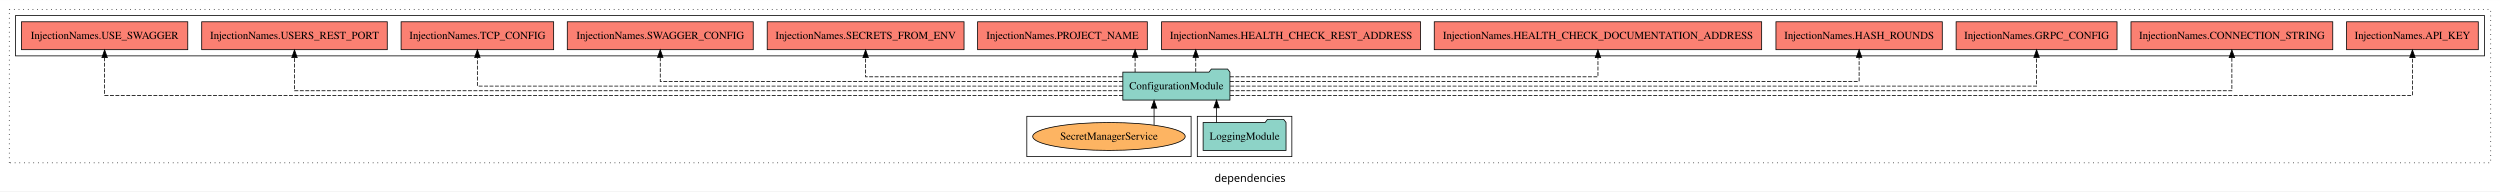
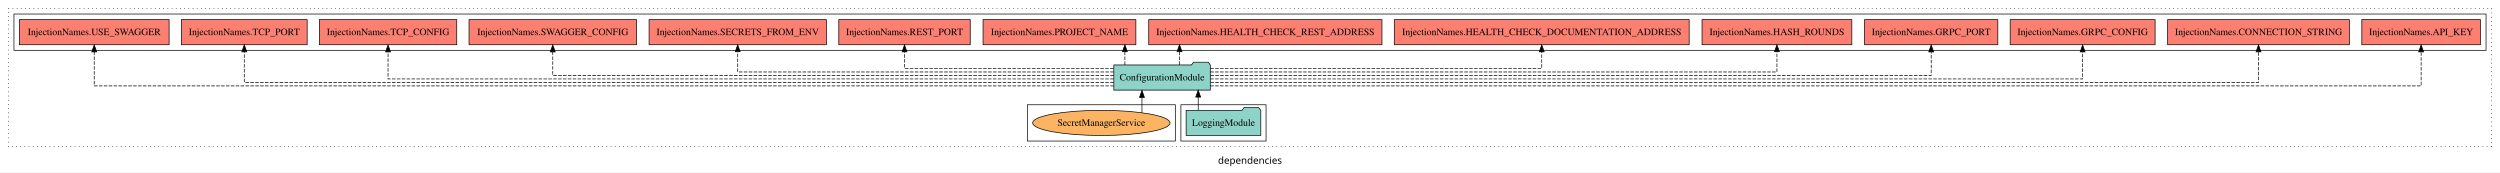
- <svg xmlns="http://www.w3.org/2000/svg" width="3226pt" height="247pt" viewBox="0.00 0.00 3226.00 246.80">
+ <svg xmlns="http://www.w3.org/2000/svg" width="3582pt" height="247pt" viewBox="0.00 0.00 3582.00 246.80">
  <g id="graph0" class="graph" transform="scale(1 1) rotate(0) translate(4 242.8)">
-     <polygon fill="white" stroke="transparent" points="-4,4 -4,-242.8 3222,-242.8 3222,4 -4,4" />
-     <text text-anchor="middle" x="1609" y="-8.2" font-family="sans-serif" font-size="14.00">dependencies</text>
+     <polygon fill="white" stroke="transparent" points="-4,4 -4,-242.8 3578,-242.8 3578,4 -4,4" />
+     <text text-anchor="middle" x="1787" y="-8.2" font-family="sans-serif" font-size="14.00">dependencies</text>
    <g id="clust1" class="cluster">
-       <polygon fill="none" stroke="black" stroke-dasharray="1,5" points="8,-32.8 8,-230.8 3210,-230.8 3210,-32.8 8,-32.8" />
+       <polygon fill="none" stroke="black" stroke-dasharray="1,5" points="8,-32.8 8,-230.8 3566,-230.8 3566,-32.8 8,-32.8" />
+     </g>
+     <g id="clust3" class="cluster">
+       <polygon fill="none" stroke="black" points="1688,-40.8 1688,-92.8 1810,-92.8 1810,-40.8 1688,-40.8" />
    </g>
    <g id="clust4" class="cluster">
-       <polygon fill="none" stroke="black" points="16,-170.8 16,-222.8 3202,-222.8 3202,-170.8 16,-170.8" />
-     </g>
-     <g id="clust3" class="cluster">
-       <polygon fill="none" stroke="black" points="1541,-40.8 1541,-92.8 1663,-92.8 1663,-40.8 1541,-40.8" />
+       <polygon fill="none" stroke="black" points="16,-170.8 16,-222.8 3558,-222.8 3558,-170.8 16,-170.8" />
    </g>
    <g id="clust6" class="cluster">
-       <polygon fill="none" stroke="black" points="1321,-40.8 1321,-92.8 1533,-92.8 1533,-40.8 1321,-40.8" />
+       <polygon fill="none" stroke="black" points="1468,-40.8 1468,-92.8 1680,-92.8 1680,-40.8 1468,-40.8" />
    </g>
    <g id="node1" class="node">
-       <polygon fill="#8dd3c7" stroke="black" points="1655.49,-84.8 1652.49,-88.8 1631.49,-88.8 1628.49,-84.8 1548.51,-84.8 1548.51,-48.8 1655.49,-48.8 1655.49,-84.8" />
-       <text text-anchor="middle" x="1602" y="-62.6" font-family="Times,serif" font-size="14.00">LoggingModule</text>
+       <polygon fill="#8dd3c7" stroke="black" points="1802.49,-84.8 1799.49,-88.8 1778.49,-88.8 1775.49,-84.8 1695.51,-84.8 1695.51,-48.8 1802.49,-48.8 1802.49,-84.8" />
+       <text text-anchor="middle" x="1749" y="-62.6" font-family="Times,serif" font-size="14.00">LoggingModule</text>
    </g>
    <g id="node2" class="node">
-       <polygon fill="#8dd3c7" stroke="black" points="1583.1,-149.8 1580.1,-153.8 1559.1,-153.8 1556.1,-149.8 1444.9,-149.8 1444.9,-113.8 1583.1,-113.8 1583.1,-149.8" />
-       <text text-anchor="middle" x="1514" y="-127.6" font-family="Times,serif" font-size="14.00">ConfigurationModule</text>
+       <polygon fill="#8dd3c7" stroke="black" points="1730.1,-149.8 1727.1,-153.8 1706.1,-153.8 1703.1,-149.8 1591.9,-149.8 1591.9,-113.8 1730.1,-113.8 1730.1,-149.8" />
+       <text text-anchor="middle" x="1661" y="-127.6" font-family="Times,serif" font-size="14.00">ConfigurationModule</text>
    </g>
    <g id="edge1" class="edge">
-       <path fill="none" stroke="black" d="M1565.78,-84.91C1565.78,-84.91 1565.78,-103.79 1565.78,-103.79" />
-       <polygon fill="black" stroke="black" points="1562.28,-103.79 1565.78,-113.79 1569.28,-103.79 1562.28,-103.79" />
+       <path fill="none" stroke="black" d="M1712.78,-84.91C1712.78,-84.91 1712.78,-103.79 1712.78,-103.79" />
+       <polygon fill="black" stroke="black" points="1709.28,-103.79 1712.78,-113.79 1716.28,-103.79 1709.28,-103.79" />
    </g>
    <g id="node3" class="node">
-       <polygon fill="#fb8072" stroke="black" points="3193.97,-214.8 3024.03,-214.8 3024.03,-178.8 3193.97,-178.8 3193.97,-214.8" />
-       <text text-anchor="middle" x="3109" y="-192.6" font-family="Times,serif" font-size="14.00">InjectionNames.API_KEY </text>
+       <polygon fill="#fb8072" stroke="black" points="3549.97,-214.8 3380.03,-214.8 3380.03,-178.8 3549.97,-178.8 3549.97,-214.8" />
+       <text text-anchor="middle" x="3465" y="-192.6" font-family="Times,serif" font-size="14.00">InjectionNames.API_KEY </text>
    </g>
    <g id="edge2" class="edge">
-       <path fill="none" stroke="black" stroke-dasharray="5,2" d="M1583.3,-119.8C1889.87,-119.8 3109,-119.8 3109,-119.8 3109,-119.8 3109,-168.55 3109,-168.55" />
-       <polygon fill="black" stroke="black" points="3105.5,-168.55 3109,-178.55 3112.5,-168.55 3105.5,-168.55" />
+       <path fill="none" stroke="black" stroke-dasharray="5,2" d="M1730.06,-119.8C2060.59,-119.8 3465,-119.8 3465,-119.8 3465,-119.8 3465,-168.55 3465,-168.55" />
+       <polygon fill="black" stroke="black" points="3461.5,-168.55 3465,-178.55 3468.5,-168.55 3461.5,-168.55" />
    </g>
    <g id="node4" class="node">
-       <polygon fill="#fb8072" stroke="black" points="3006.19,-214.8 2745.81,-214.8 2745.81,-178.8 3006.19,-178.8 3006.19,-214.8" />
-       <text text-anchor="middle" x="2876" y="-192.6" font-family="Times,serif" font-size="14.00">InjectionNames.CONNECTION_STRING </text>
+       <polygon fill="#fb8072" stroke="black" points="3362.19,-214.8 3101.81,-214.8 3101.81,-178.8 3362.19,-178.8 3362.19,-214.8" />
+       <text text-anchor="middle" x="3232" y="-192.6" font-family="Times,serif" font-size="14.00">InjectionNames.CONNECTION_STRING </text>
    </g>
    <g id="edge3" class="edge">
-       <path fill="none" stroke="black" stroke-dasharray="5,2" d="M1583.41,-125.8C1860.96,-125.8 2876,-125.8 2876,-125.8 2876,-125.8 2876,-168.52 2876,-168.52" />
-       <polygon fill="black" stroke="black" points="2872.5,-168.52 2876,-178.52 2879.5,-168.52 2872.5,-168.52" />
+       <path fill="none" stroke="black" stroke-dasharray="5,2" d="M1730.28,-124.8C2033.9,-124.8 3232,-124.8 3232,-124.8 3232,-124.8 3232,-168.63 3232,-168.63" />
+       <polygon fill="black" stroke="black" points="3228.5,-168.63 3232,-178.63 3235.5,-168.63 3228.5,-168.63" />
    </g>
    <g id="node5" class="node">
-       <polygon fill="#fb8072" stroke="black" points="2727.82,-214.8 2520.18,-214.8 2520.18,-178.8 2727.82,-178.8 2727.82,-214.8" />
-       <text text-anchor="middle" x="2624" y="-192.6" font-family="Times,serif" font-size="14.00">InjectionNames.GRPC_CONFIG </text>
+       <polygon fill="#fb8072" stroke="black" points="3083.82,-214.8 2876.18,-214.8 2876.18,-178.8 3083.82,-178.8 3083.82,-214.8" />
+       <text text-anchor="middle" x="2980" y="-192.6" font-family="Times,serif" font-size="14.00">InjectionNames.GRPC_CONFIG </text>
    </g>
    <g id="edge4" class="edge">
-       <path fill="none" stroke="black" stroke-dasharray="5,2" d="M1583.44,-131.8C1826.44,-131.8 2624,-131.8 2624,-131.8 2624,-131.8 2624,-168.69 2624,-168.69" />
-       <polygon fill="black" stroke="black" points="2620.5,-168.69 2624,-178.69 2627.5,-168.69 2620.5,-168.69" />
+       <path fill="none" stroke="black" stroke-dasharray="5,2" d="M1730.06,-129.8C2001.45,-129.8 2980,-129.8 2980,-129.8 2980,-129.8 2980,-168.49 2980,-168.49" />
+       <polygon fill="black" stroke="black" points="2976.5,-168.49 2980,-178.49 2983.5,-168.49 2976.5,-168.49" />
    </g>
    <g id="node6" class="node">
-       <polygon fill="#fb8072" stroke="black" points="2502.32,-214.8 2287.68,-214.8 2287.68,-178.8 2502.32,-178.8 2502.32,-214.8" />
-       <text text-anchor="middle" x="2395" y="-192.6" font-family="Times,serif" font-size="14.00">InjectionNames.HASH_ROUNDS </text>
+       <polygon fill="#fb8072" stroke="black" points="2858.49,-214.8 2667.51,-214.8 2667.51,-178.8 2858.49,-178.8 2858.49,-214.8" />
+       <text text-anchor="middle" x="2763" y="-192.6" font-family="Times,serif" font-size="14.00">InjectionNames.GRPC_PORT </text>
    </g>
    <g id="edge5" class="edge">
-       <path fill="none" stroke="black" stroke-dasharray="5,2" d="M1583.13,-137.8C1790.82,-137.8 2395,-137.8 2395,-137.8 2395,-137.8 2395,-168.78 2395,-168.78" />
-       <polygon fill="black" stroke="black" points="2391.5,-168.78 2395,-178.78 2398.5,-168.78 2391.5,-168.78" />
+       <path fill="none" stroke="black" stroke-dasharray="5,2" d="M1730.35,-134.8C1972.1,-134.8 2763,-134.8 2763,-134.8 2763,-134.8 2763,-168.53 2763,-168.53" />
+       <polygon fill="black" stroke="black" points="2759.5,-168.53 2763,-178.53 2766.5,-168.53 2759.5,-168.53" />
    </g>
    <g id="node7" class="node">
-       <polygon fill="#fb8072" stroke="black" points="2269.24,-214.8 1846.76,-214.8 1846.76,-178.8 2269.24,-178.8 2269.24,-214.8" />
-       <text text-anchor="middle" x="2058" y="-192.6" font-family="Times,serif" font-size="14.00">InjectionNames.HEALTH_CHECK_DOCUMENTATION_ADDRESS </text>
+       <polygon fill="#fb8072" stroke="black" points="2649.32,-214.8 2434.68,-214.8 2434.68,-178.8 2649.32,-178.8 2649.32,-214.8" />
+       <text text-anchor="middle" x="2542" y="-192.6" font-family="Times,serif" font-size="14.00">InjectionNames.HASH_ROUNDS </text>
    </g>
    <g id="edge6" class="edge">
-       <path fill="none" stroke="black" stroke-dasharray="5,2" d="M1583.17,-143.8C1729.69,-143.8 2058,-143.8 2058,-143.8 2058,-143.8 2058,-168.56 2058,-168.56" />
-       <polygon fill="black" stroke="black" points="2054.5,-168.56 2058,-178.56 2061.5,-168.56 2054.5,-168.56" />
+       <path fill="none" stroke="black" stroke-dasharray="5,2" d="M1730.13,-139.8C1937.82,-139.8 2542,-139.8 2542,-139.8 2542,-139.8 2542,-168.76 2542,-168.76" />
+       <polygon fill="black" stroke="black" points="2538.5,-168.76 2542,-178.76 2545.5,-168.76 2538.5,-168.76" />
    </g>
    <g id="node8" class="node">
-       <polygon fill="#fb8072" stroke="black" points="1829.09,-214.8 1494.91,-214.8 1494.91,-178.8 1829.09,-178.8 1829.09,-214.8" />
-       <text text-anchor="middle" x="1662" y="-192.6" font-family="Times,serif" font-size="14.00">InjectionNames.HEALTH_CHECK_REST_ADDRESS </text>
+       <polygon fill="#fb8072" stroke="black" points="2416.24,-214.8 1993.76,-214.8 1993.76,-178.8 2416.24,-178.8 2416.24,-214.8" />
+       <text text-anchor="middle" x="2205" y="-192.6" font-family="Times,serif" font-size="14.00">InjectionNames.HEALTH_CHECK_DOCUMENTATION_ADDRESS </text>
    </g>
    <g id="edge7" class="edge">
-       <path fill="none" stroke="black" stroke-dasharray="5,2" d="M1539,-149.91C1539,-149.91 1539,-168.79 1539,-168.79" />
-       <polygon fill="black" stroke="black" points="1535.5,-168.79 1539,-178.79 1542.5,-168.79 1535.5,-168.79" />
+       <path fill="none" stroke="black" stroke-dasharray="5,2" d="M1730.17,-144.8C1876.69,-144.8 2205,-144.8 2205,-144.8 2205,-144.8 2205,-168.61 2205,-168.61" />
+       <polygon fill="black" stroke="black" points="2201.5,-168.61 2205,-178.61 2208.5,-168.61 2201.5,-168.61" />
    </g>
    <g id="node9" class="node">
-       <polygon fill="#fb8072" stroke="black" points="1476.48,-214.8 1257.52,-214.8 1257.52,-178.8 1476.48,-178.8 1476.48,-214.8" />
-       <text text-anchor="middle" x="1367" y="-192.6" font-family="Times,serif" font-size="14.00">InjectionNames.PROJECT_NAME </text>
+       <polygon fill="#fb8072" stroke="black" points="1976.09,-214.8 1641.91,-214.8 1641.91,-178.8 1976.09,-178.8 1976.09,-214.8" />
+       <text text-anchor="middle" x="1809" y="-192.6" font-family="Times,serif" font-size="14.00">InjectionNames.HEALTH_CHECK_REST_ADDRESS </text>
    </g>
    <g id="edge8" class="edge">
-       <path fill="none" stroke="black" stroke-dasharray="5,2" d="M1460.72,-149.91C1460.72,-149.91 1460.72,-168.79 1460.72,-168.79" />
-       <polygon fill="black" stroke="black" points="1457.22,-168.79 1460.72,-178.79 1464.22,-168.79 1457.22,-168.79" />
+       <path fill="none" stroke="black" stroke-dasharray="5,2" d="M1686,-149.91C1686,-149.91 1686,-168.79 1686,-168.79" />
+       <polygon fill="black" stroke="black" points="1682.5,-168.79 1686,-178.79 1689.5,-168.79 1682.5,-168.79" />
    </g>
    <g id="node10" class="node">
-       <polygon fill="#fb8072" stroke="black" points="1239.99,-214.8 986.01,-214.8 986.01,-178.8 1239.99,-178.8 1239.99,-214.8" />
-       <text text-anchor="middle" x="1113" y="-192.6" font-family="Times,serif" font-size="14.00">InjectionNames.SECRETS_FROM_ENV </text>
+       <polygon fill="#fb8072" stroke="black" points="1623.48,-214.8 1404.52,-214.8 1404.52,-178.8 1623.48,-178.8 1623.48,-214.8" />
+       <text text-anchor="middle" x="1514" y="-192.6" font-family="Times,serif" font-size="14.00">InjectionNames.PROJECT_NAME </text>
    </g>
    <g id="edge9" class="edge">
-       <path fill="none" stroke="black" stroke-dasharray="5,2" d="M1444.61,-143.8C1329.84,-143.8 1113,-143.8 1113,-143.8 1113,-143.8 1113,-168.56 1113,-168.56" />
-       <polygon fill="black" stroke="black" points="1109.5,-168.56 1113,-178.56 1116.5,-168.56 1109.5,-168.56" />
+       <path fill="none" stroke="black" stroke-dasharray="5,2" d="M1607.72,-149.91C1607.72,-149.91 1607.72,-168.79 1607.72,-168.79" />
+       <polygon fill="black" stroke="black" points="1604.22,-168.79 1607.72,-178.79 1611.22,-168.79 1604.22,-168.79" />
    </g>
    <g id="node11" class="node">
-       <polygon fill="#fb8072" stroke="black" points="967.97,-214.8 728.03,-214.8 728.03,-178.8 967.97,-178.8 967.97,-214.8" />
-       <text text-anchor="middle" x="848" y="-192.6" font-family="Times,serif" font-size="14.00">InjectionNames.SWAGGER_CONFIG </text>
+       <polygon fill="#fb8072" stroke="black" points="1386.15,-214.8 1197.85,-214.8 1197.85,-178.8 1386.15,-178.8 1386.15,-214.8" />
+       <text text-anchor="middle" x="1292" y="-192.6" font-family="Times,serif" font-size="14.00">InjectionNames.REST_PORT </text>
    </g>
    <g id="edge10" class="edge">
-       <path fill="none" stroke="black" stroke-dasharray="5,2" d="M1444.92,-137.8C1274.55,-137.8 848,-137.8 848,-137.8 848,-137.8 848,-168.78 848,-168.78" />
-       <polygon fill="black" stroke="black" points="844.5,-168.78 848,-178.78 851.5,-168.78 844.5,-168.78" />
+       <path fill="none" stroke="black" stroke-dasharray="5,2" d="M1591.59,-144.8C1484.7,-144.8 1292,-144.8 1292,-144.8 1292,-144.8 1292,-168.61 1292,-168.61" />
+       <polygon fill="black" stroke="black" points="1288.5,-168.61 1292,-178.61 1295.5,-168.61 1288.5,-168.61" />
    </g>
    <g id="node12" class="node">
-       <polygon fill="#fb8072" stroke="black" points="710.43,-214.8 513.57,-214.8 513.57,-178.8 710.43,-178.8 710.43,-214.8" />
-       <text text-anchor="middle" x="612" y="-192.6" font-family="Times,serif" font-size="14.00">InjectionNames.TCP_CONFIG </text>
+       <polygon fill="#fb8072" stroke="black" points="1179.99,-214.8 926.01,-214.8 926.01,-178.8 1179.99,-178.8 1179.99,-214.8" />
+       <text text-anchor="middle" x="1053" y="-192.6" font-family="Times,serif" font-size="14.00">InjectionNames.SECRETS_FROM_ENV </text>
    </g>
    <g id="edge11" class="edge">
-       <path fill="none" stroke="black" stroke-dasharray="5,2" d="M1444.72,-131.8C1233.5,-131.8 612,-131.8 612,-131.8 612,-131.8 612,-168.69 612,-168.69" />
-       <polygon fill="black" stroke="black" points="608.5,-168.69 612,-178.69 615.5,-168.69 608.5,-168.69" />
+       <path fill="none" stroke="black" stroke-dasharray="5,2" d="M1591.85,-139.8C1432.49,-139.8 1053,-139.8 1053,-139.8 1053,-139.8 1053,-168.76 1053,-168.76" />
+       <polygon fill="black" stroke="black" points="1049.5,-168.76 1053,-178.76 1056.5,-168.76 1049.5,-168.76" />
    </g>
    <g id="node13" class="node">
-       <polygon fill="#fb8072" stroke="black" points="495.72,-214.8 256.28,-214.8 256.28,-178.8 495.72,-178.8 495.72,-214.8" />
-       <text text-anchor="middle" x="376" y="-192.6" font-family="Times,serif" font-size="14.00">InjectionNames.USERS_REST_PORT </text>
+       <polygon fill="#fb8072" stroke="black" points="907.97,-214.8 668.03,-214.8 668.03,-178.8 907.97,-178.8 907.97,-214.8" />
+       <text text-anchor="middle" x="788" y="-192.6" font-family="Times,serif" font-size="14.00">InjectionNames.SWAGGER_CONFIG </text>
    </g>
    <g id="edge12" class="edge">
-       <path fill="none" stroke="black" stroke-dasharray="5,2" d="M1444.95,-125.8C1198.39,-125.8 376,-125.8 376,-125.8 376,-125.8 376,-168.52 376,-168.52" />
-       <polygon fill="black" stroke="black" points="372.5,-168.52 376,-178.52 379.5,-168.52 372.5,-168.52" />
+       <path fill="none" stroke="black" stroke-dasharray="5,2" d="M1591.77,-134.8C1385.28,-134.8 788,-134.8 788,-134.8 788,-134.8 788,-168.53 788,-168.53" />
+       <polygon fill="black" stroke="black" points="784.5,-168.53 788,-178.53 791.5,-168.53 784.5,-168.53" />
    </g>
    <g id="node14" class="node">
+       <polygon fill="#fb8072" stroke="black" points="650.43,-214.8 453.57,-214.8 453.57,-178.8 650.43,-178.8 650.43,-214.8" />
+       <text text-anchor="middle" x="552" y="-192.6" font-family="Times,serif" font-size="14.00">InjectionNames.TCP_CONFIG </text>
+     </g>
+     <g id="edge13" class="edge">
+       <path fill="none" stroke="black" stroke-dasharray="5,2" d="M1591.63,-129.8C1348.84,-129.8 552,-129.8 552,-129.8 552,-129.8 552,-168.49 552,-168.49" />
+       <polygon fill="black" stroke="black" points="548.5,-168.49 552,-178.49 555.5,-168.49 548.5,-168.49" />
+     </g>
+     <g id="node15" class="node">
+       <polygon fill="#fb8072" stroke="black" points="436.1,-214.8 255.9,-214.8 255.9,-178.8 436.1,-178.8 436.1,-214.8" />
+       <text text-anchor="middle" x="346" y="-192.6" font-family="Times,serif" font-size="14.00">InjectionNames.TCP_PORT </text>
+     </g>
+     <g id="edge14" class="edge">
+       <path fill="none" stroke="black" stroke-dasharray="5,2" d="M1591.69,-124.8C1320.47,-124.8 346,-124.8 346,-124.8 346,-124.8 346,-168.63 346,-168.63" />
+       <polygon fill="black" stroke="black" points="342.5,-168.63 346,-178.63 349.5,-168.63 342.5,-168.63" />
+     </g>
+     <g id="node16" class="node">
      <polygon fill="#fb8072" stroke="black" points="238.3,-214.8 23.7,-214.8 23.7,-178.8 238.3,-178.8 238.3,-214.8" />
      <text text-anchor="middle" x="131" y="-192.6" font-family="Times,serif" font-size="14.00">InjectionNames.USE_SWAGGER </text>
    </g>
-     <g id="edge13" class="edge">
-       <path fill="none" stroke="black" stroke-dasharray="5,2" d="M1444.94,-119.8C1165.19,-119.8 131,-119.8 131,-119.8 131,-119.8 131,-168.55 131,-168.55" />
+     <g id="edge15" class="edge">
+       <path fill="none" stroke="black" stroke-dasharray="5,2" d="M1591.79,-119.8C1293.27,-119.8 131,-119.8 131,-119.8 131,-119.8 131,-168.55 131,-168.55" />
      <polygon fill="black" stroke="black" points="127.5,-168.55 131,-178.55 134.5,-168.55 127.5,-168.55" />
    </g>
-     <g id="node15" class="node">
-       <ellipse fill="#fdb462" stroke="black" cx="1427" cy="-66.8" rx="98.38" ry="18" />
-       <text text-anchor="middle" x="1427" y="-62.6" font-family="Times,serif" font-size="14.00">SecretManagerService</text>
+     <g id="node17" class="node">
+       <ellipse fill="#fdb462" stroke="black" cx="1574" cy="-66.8" rx="98.38" ry="18" />
+       <text text-anchor="middle" x="1574" y="-62.6" font-family="Times,serif" font-size="14.00">SecretManagerService</text>
    </g>
-     <g id="edge14" class="edge">
-       <path fill="none" stroke="black" d="M1485.2,-81.55C1485.2,-81.55 1485.2,-103.39 1485.2,-103.39" />
-       <polygon fill="black" stroke="black" points="1481.7,-103.39 1485.2,-113.39 1488.7,-103.39 1481.7,-103.39" />
+     <g id="edge16" class="edge">
+       <path fill="none" stroke="black" d="M1632.2,-81.55C1632.2,-81.55 1632.2,-103.39 1632.2,-103.39" />
+       <polygon fill="black" stroke="black" points="1628.7,-103.39 1632.2,-113.39 1635.7,-103.39 1628.7,-103.39" />
    </g>
  </g>
</svg>
